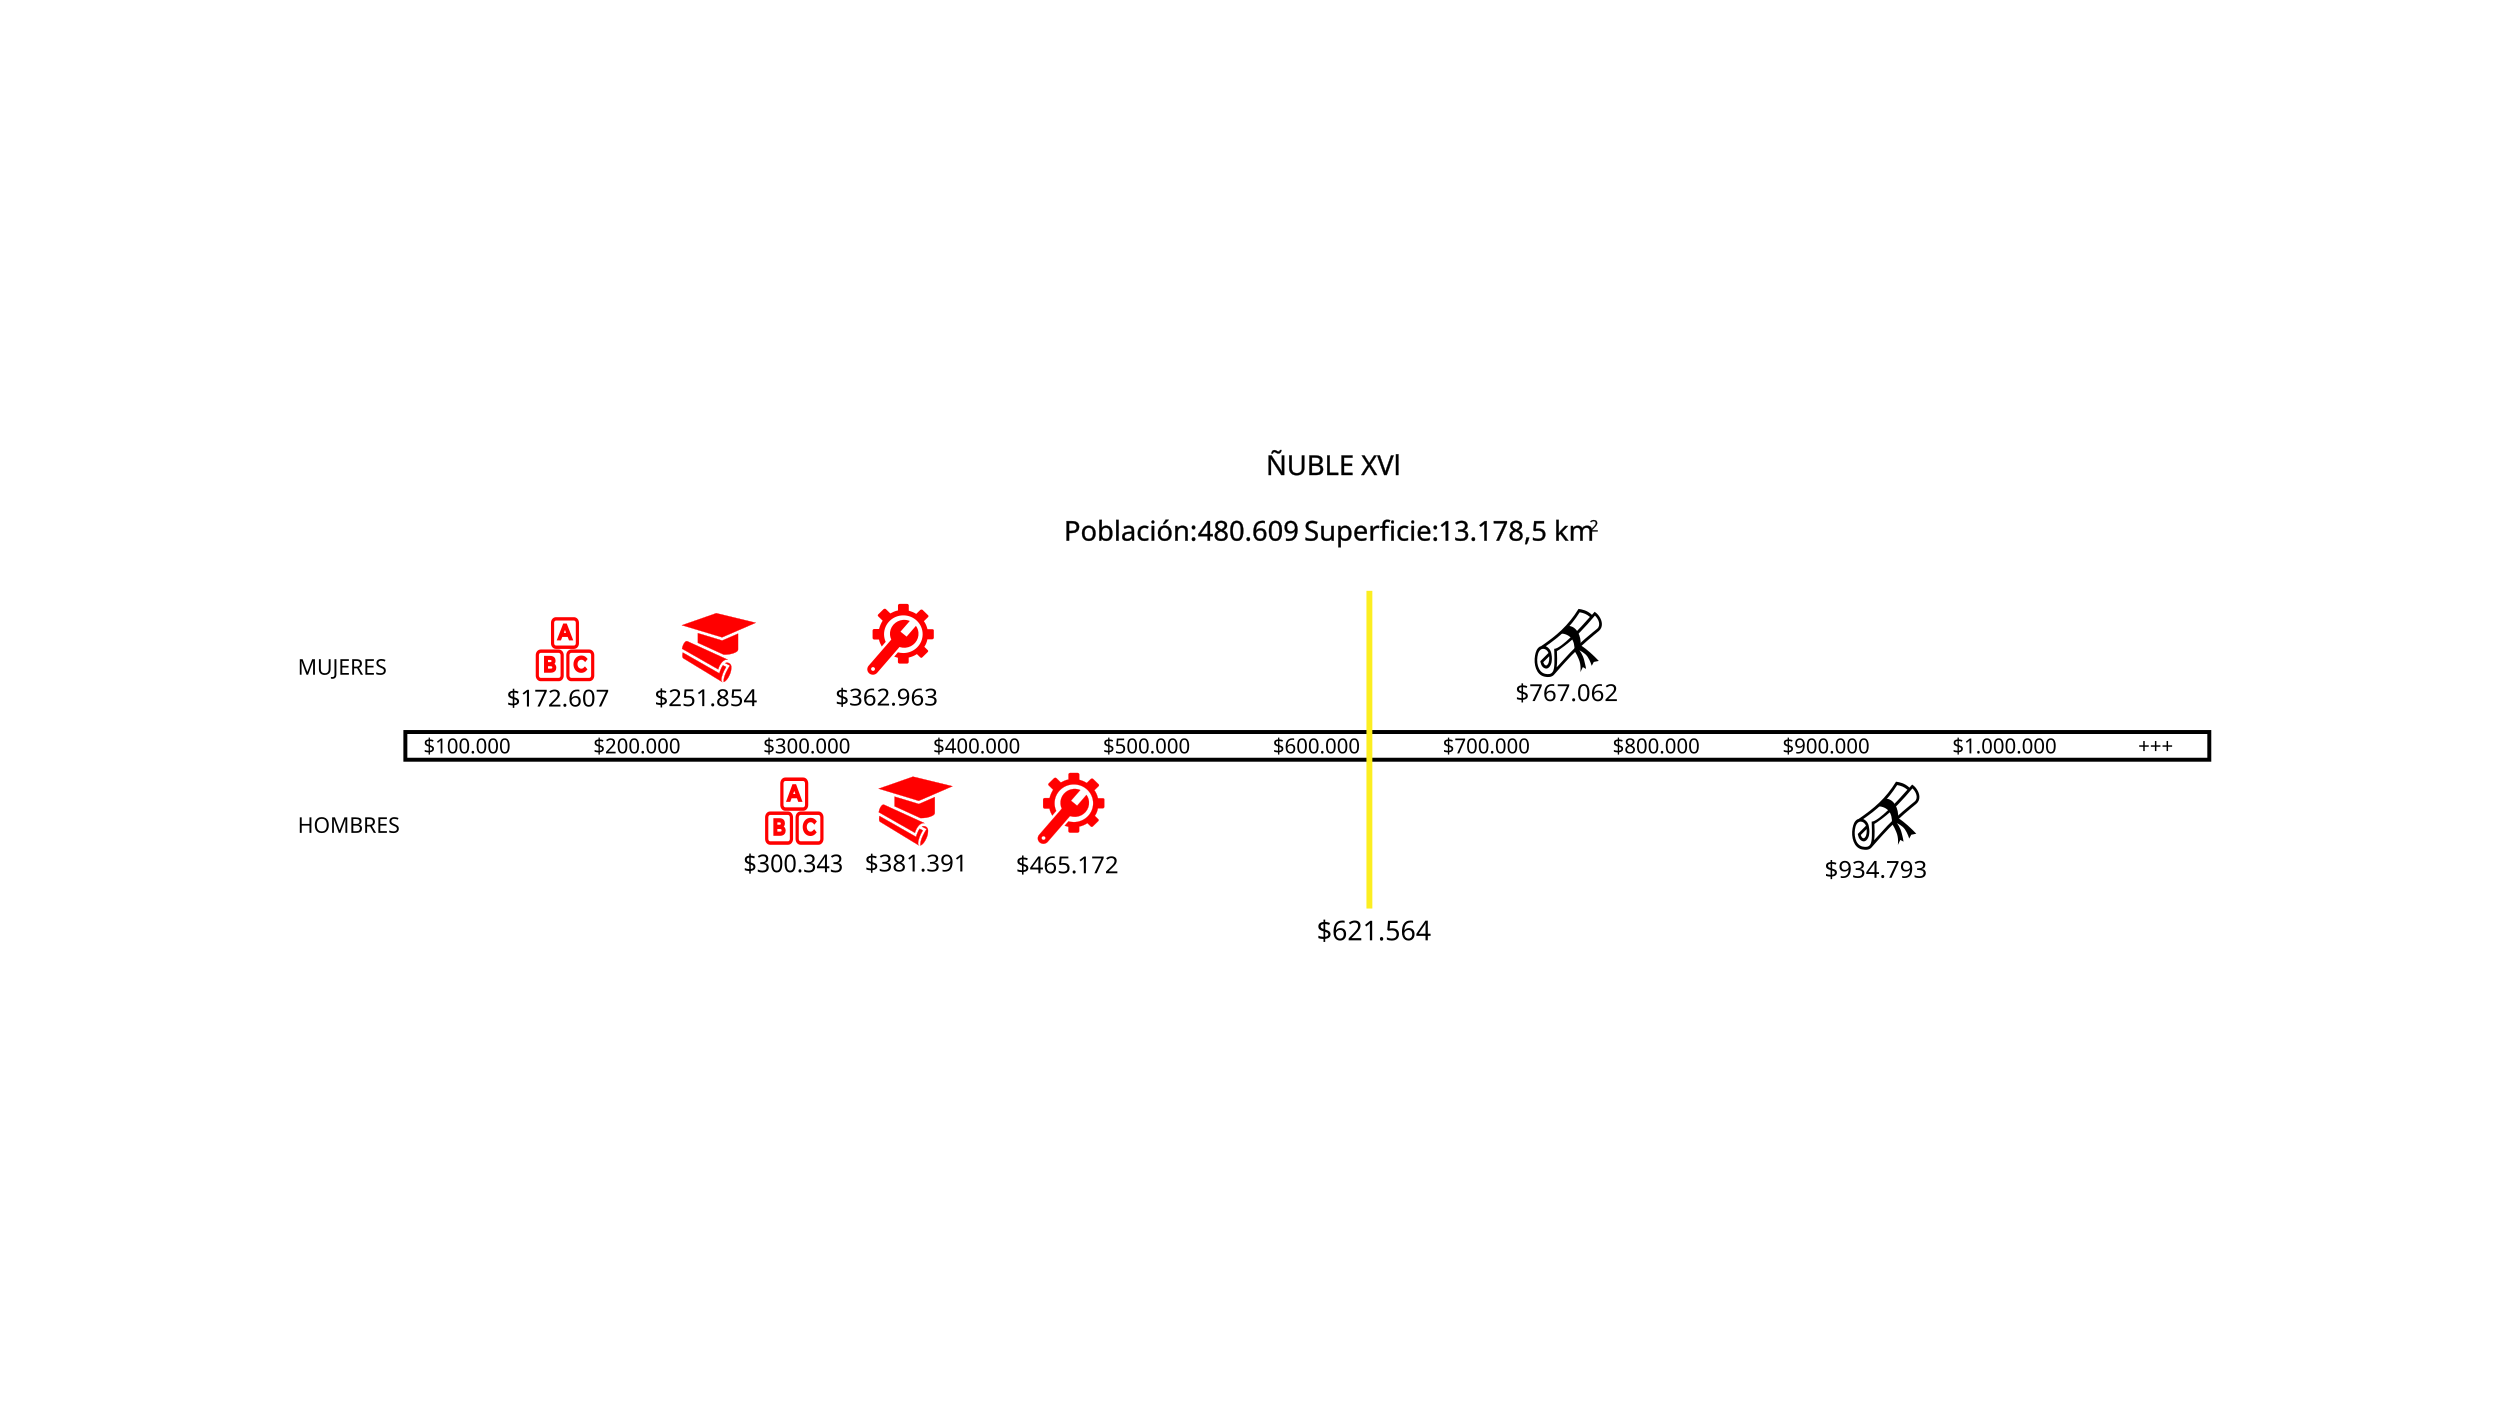
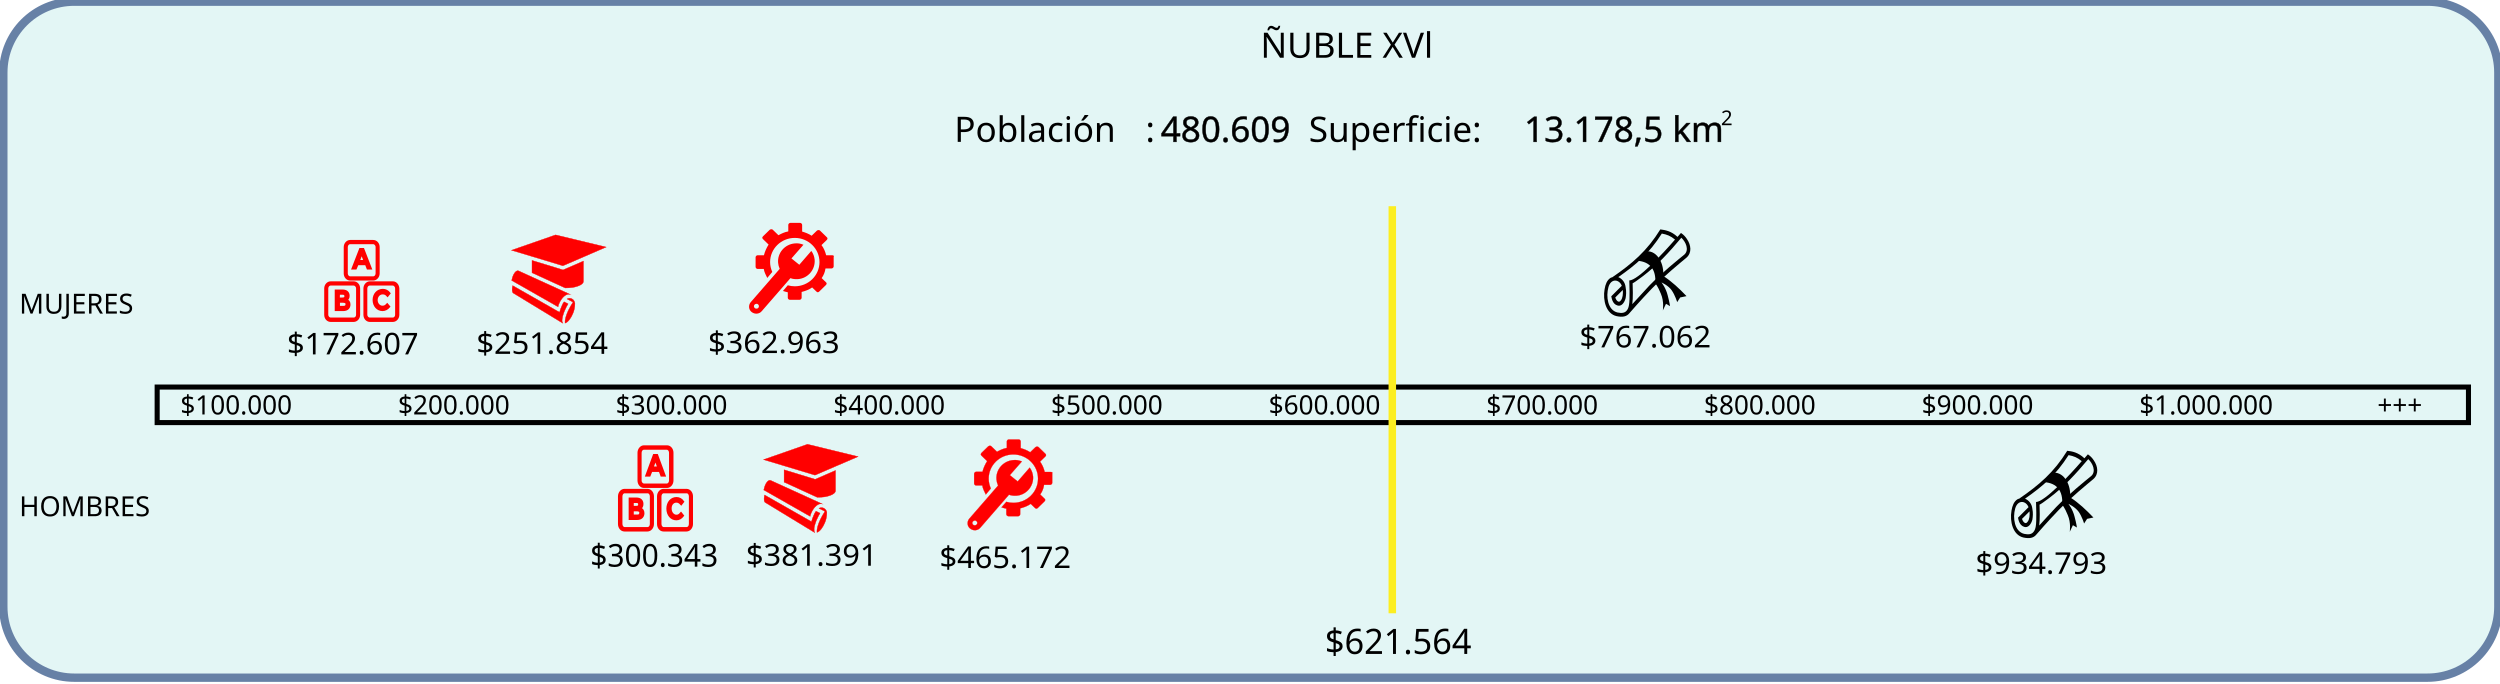
- <svg xmlns="http://www.w3.org/2000/svg" version="1.1" id="Capa_1" x="0px" y="0px" viewBox="0 0 1920 1080" style="enable-background:new 0 0 1920 1080;" xml:space="preserve">
+ <svg xmlns="http://www.w3.org/2000/svg" version="1.1" id="Capa_1" x="0px" y="0px" viewBox="0 0 1498.5 409.5" style="enable-background:new 0 0 1498.5 409.5;" xml:space="preserve">
  <style type="text/css">
- 	.st0{fill:none;stroke:#000000;stroke-width:3.04;stroke-miterlimit:10;}
- 	.st1{fill:none;}
- 	.st2{font-family:'Optima-Bold';}
- 	.st3{font-size:16px;}
- 	.st4{letter-spacing:28.59;}
- 	.st5{letter-spacing:10.21;}
- 	.st6{fill:#FF0000;}
- 	.st7{font-size:21px;}
- 	.st8{stroke:#000000;stroke-width:0.25;stroke-miterlimit:10;}
- 	.st9{font-family:'Optima-Regular';}
- 	.st10{fill:#FCEE21;}
- 	.st11{font-family:'Arial-Black';}
- 	.st12{font-size:16.651px;}
- 	.st13{fill:#FF0000;stroke:#FF0000;stroke-width:1.366;stroke-miterlimit:10;}
- 	.st14{font-size:18.927px;}
- 	.st15{fill:#FF0000;stroke:#FF0000;stroke-width:1.334;stroke-miterlimit:10;}
- 	.st16{font-size:18px;}
- 	.st17{fill:#FF0000;stroke:#FF0000;stroke-width:0.217;stroke-miterlimit:10;}
- 	.st18{fill:#FF0000;stroke:#FF0000;stroke-width:0.141;stroke-miterlimit:10;}
- 	.st19{fill-rule:evenodd;clip-rule:evenodd;}
+ 	.st0{opacity:0.8;fill:#DCF4F3;stroke:#416190;stroke-width:5;stroke-miterlimit:5.83;}
+ 	.st1{fill:none;stroke:#000000;stroke-width:3.04;stroke-miterlimit:10;}
+ 	.st2{fill:none;}
+ 	.st3{font-family:'ArialMT';}
+ 	.st4{font-size:16px;}
+ 	.st5{letter-spacing:27.6;}
+ 	.st6{letter-spacing:9.2;}
+ 	.st7{fill:#FF0000;}
+ 	.st8{font-size:21px;}
+ 	.st9{enable-background:new    ;}
+ 	.st10{font-family:'Verdana-Bold';}
+ 	.st11{font-family:'Arial-BoldMT';}
+ 	.st12{fill:none;stroke:#000000;stroke-width:0.25;stroke-miterlimit:10;}
+ 	.st13{font-size:12.243px;}
+ 	.st14{fill:#FCEE21;}
+ 	.st15{font-family:'Arial-Black';}
+ 	.st16{font-size:16.651px;}
+ 	.st17{fill:#FF0000;stroke:#FF0000;stroke-width:1.366;stroke-miterlimit:10;}
+ 	.st18{font-size:18.927px;}
+ 	.st19{fill:#FF0000;stroke:#FF0000;stroke-width:1.334;stroke-miterlimit:10;}
+ 	.st20{font-size:18px;}
+ 	.st21{fill:#FF0000;stroke:#FF0000;stroke-width:0.217;stroke-miterlimit:10;}
+ 	.st22{fill:#FF0000;stroke:#FF0000;stroke-width:0.141;stroke-miterlimit:10;}
</style>
-   <rect x="311.32" y="562.19" class="st0" width="1385.42" height="21.28" />
-   <rect x="325.22" y="566.57" class="st1" width="1371.8" height="36.79" />
-   <text transform="matrix(0.9794 0 0 1 325.2204 578.6015)">
-     <tspan x="0" y="0" class="st2 st3">$100.000</tspan>
-     <tspan x="66.72" y="0" class="st2 st3 st4">	</tspan>
-     <tspan x="99.91" y="0" class="st2 st3 st4">	</tspan>
-     <tspan x="133.21" y="0" class="st2 st3">$200.000</tspan>
-     <tspan x="199.93" y="0" class="st2 st3 st4">	</tspan>
-     <tspan x="233.12" y="0" class="st2 st3 st4">	</tspan>
-     <tspan x="266.42" y="0" class="st2 st3">$300.000</tspan>
-     <tspan x="333.14" y="0" class="st2 st3 st4">	</tspan>
-     <tspan x="366.33" y="0" class="st2 st3 st4">	</tspan>
-     <tspan x="399.63" y="0" class="st2 st3">$400.000</tspan>
-     <tspan x="466.35" y="0" class="st2 st3 st4">	</tspan>
-     <tspan x="499.54" y="0" class="st2 st3 st4">	</tspan>
-     <tspan x="532.85" y="0" class="st2 st3">$500.000</tspan>
-     <tspan x="599.57" y="0" class="st2 st3 st4">	</tspan>
-     <tspan x="632.75" y="0" class="st2 st3 st4">	</tspan>
-     <tspan x="666.06" y="0" class="st2 st3">$600.000</tspan>
-     <tspan x="732.78" y="0" class="st2 st3 st4">	</tspan>
-     <tspan x="765.97" y="0" class="st2 st3 st4">	</tspan>
-     <tspan x="799.27" y="0" class="st2 st3">$700.000</tspan>
-     <tspan x="865.99" y="0" class="st2 st3 st4">	</tspan>
-     <tspan x="899.18" y="0" class="st2 st3 st4">	</tspan>
-     <tspan x="932.48" y="0" class="st2 st3">$800.000</tspan>
-     <tspan x="999.2" y="0" class="st2 st3 st4">	</tspan>
-     <tspan x="1032.39" y="0" class="st2 st3 st4">	</tspan>
-     <tspan x="1065.69" y="0" class="st2 st3">$900.000</tspan>
-     <tspan x="1132.41" y="0" class="st2 st3 st4">	</tspan>
-     <tspan x="1165.6" y="0" class="st2 st3 st4">	</tspan>
-     <tspan x="1198.9" y="0" class="st2 st3">$1.000.000 </tspan>
-     <tspan x="1283.41" y="0" class="st2 st3 st5">	</tspan>
-     <tspan x="1298.81" y="0" class="st2 st3 st4">	</tspan>
-     <tspan x="1332.11" y="0" class="st2 st3">   +++</tspan>
+   <path class="st0" d="M44.5,1H1455c23.5,0,42.5,19,42.5,42.5v320.2c0,23.5-19,42.5-42.5,42.5H44.5C21,406.2,2,387.2,2,363.7V43.5  C2,20,21,1,44.5,1z" />
+   <rect x="94.2" y="232" class="st1" width="1385.4" height="21.3" />
+   <rect x="108.1" y="236.4" class="st2" width="1371.8" height="36.8" />
+   <text transform="matrix(0.9794 0 0 1 108.1166 248.4116)" class="st3 st4">$100.000</text>
+   <text transform="matrix(0.9794 0 0 1 173.4623 248.4116)" class="st3 st4 st5"> </text>
+   <text transform="matrix(0.9794 0 0 1 205.9682 248.4116)" class="st3 st4 st5"> </text>
+   <text transform="matrix(0.9794 0 0 1 238.5824 248.4116)" class="st3 st4">$200.000</text>
+   <text transform="matrix(0.9794 0 0 1 303.9281 248.4116)" class="st3 st4 st5"> </text>
+   <text transform="matrix(0.9794 0 0 1 336.434 248.4116)" class="st3 st4 st5"> </text>
+   <text transform="matrix(0.9794 0 0 1 369.0482 248.4116)" class="st3 st4">$300.000</text>
+   <text transform="matrix(0.9794 0 0 1 434.3939 248.4116)" class="st3 st4 st5"> </text>
+   <text transform="matrix(0.9794 0 0 1 466.8998 248.4116)" class="st3 st4 st5"> </text>
+   <text transform="matrix(0.9794 0 0 1 499.514 248.4116)" class="st3 st4">$400.000</text>
+   <text transform="matrix(0.9794 0 0 1 564.8597 248.4116)" class="st3 st4 st5"> </text>
+   <text transform="matrix(0.9794 0 0 1 597.3656 248.4116)" class="st3 st4 st5"> </text>
+   <text transform="matrix(0.9794 0 0 1 629.9896 248.4116)" class="st3 st4">$500.000</text>
+   <text transform="matrix(0.9794 0 0 1 695.3353 248.4116)" class="st3 st4 st5"> </text>
+   <text transform="matrix(0.9794 0 0 1 727.8314 248.4116)" class="st3 st4 st5"> </text>
+   <text transform="matrix(0.9794 0 0 1 760.4554 248.4116)" class="st3 st4">$600.000</text>
+   <text transform="matrix(0.9794 0 0 1 825.8011 248.4116)" class="st3 st4 st5"> </text>
+   <text transform="matrix(0.9794 0 0 1 858.308 248.4116)" class="st3 st4 st5"> </text>
+   <text transform="matrix(0.9794 0 0 1 890.9213 248.4116)" class="st3 st4">$700.000</text>
+   <text transform="matrix(0.9794 0 0 1 956.267 248.4116)" class="st3 st4 st5"> </text>
+   <text transform="matrix(0.9794 0 0 1 988.7728 248.4116)" class="st3 st4 st5"> </text>
+   <text transform="matrix(0.9794 0 0 1 1021.387 248.4116)" class="st3 st4">$800.000</text>
+   <text transform="matrix(0.9794 0 0 1 1086.733 248.4116)" class="st3 st4 st5"> </text>
+   <text transform="matrix(0.9794 0 0 1 1119.24 248.4116)" class="st3 st4 st5"> </text>
+   <text transform="matrix(0.9794 0 0 1 1151.853 248.4116)" class="st3 st4">$900.000</text>
+   <text transform="matrix(0.9794 0 0 1 1217.199 248.4116)" class="st3 st4 st5"> </text>
+   <text transform="matrix(0.9794 0 0 1 1249.705 248.4116)" class="st3 st4 st5"> </text>
+   <text transform="matrix(0.9794 0 0 1 1282.319 248.4116)" class="st3 st4">$1.000.000 </text>
+   <text transform="matrix(0.9794 0 0 1 1365.088 248.4116)" class="st3 st4 st6"> </text>
+   <text transform="matrix(0.9794 0 0 1 1380.171 248.4116)" class="st3 st4 st5"> </text>
+   <text transform="matrix(0.9794 0 0 1 1412.784 248.4116)" class="st3 st4">   +++</text>
+   <path class="st7" d="M498.9,153h-3.7c-0.6-2.3-1.4-4.3-2.8-6.1l3.2-3.1c0.2-0.2,0.4-0.6,0.4-0.8c0-0.4-0.2-0.6-0.4-0.8l-4.1-4  c-0.4-0.4-1.2-0.4-1.8,0l-3.2,3.1c-1.8-1.2-3.7-1.9-5.7-2.5v-4c0-0.6-0.6-1.2-1.2-1.2h-5.9c-0.6,0-1.2,0.6-1.2,1.2v3.9  c-2.2,0.4-4.1,1.3-5.9,2.3l-3.4-3.3c-0.4-0.4-1.2-0.4-1.8,0l-4.1,4c-0.2,0.2-0.4,0.6-0.4,0.8c0,0.2,0.2,0.6,0.4,0.8l3.4,3.3  c-1.2,1.9-2.2,4-2.8,6.4h-3.8c-0.6,0-1.2,0.6-1.2,1.2v5.8c0,0.6,0.6,1.2,1.2,1.2h3.7c0.3,2,1.3,3.7,2.1,5.4l3-3.6  c-0.8-1.8-1.3-3.8-1.3-5.9c0-8,6.6-14.5,14.8-14.5s14.8,6.5,14.8,14.5s-6.6,14.5-14.8,14.5c-1.4,0-2.9-0.2-4.2-0.6l-2.9,3.4  c0.9,0.3,1.9,0.6,2.9,0.8v3.3c0,0.6,0.6,1.2,1.2,1.2h5.9c0.6,0,1.2-0.6,1.2-1.2v-3.5c2.3-0.6,4.3-1.3,6.3-2.7l2.6,2.5  c0.2,0.2,0.6,0.4,0.8,0.4s0.6-0.2,0.8-0.4l4.1-4c0.2-0.2,0.4-0.6,0.4-0.8c0-0.4-0.2-0.6-0.4-0.8l-2.6-2.5c1.2-1.7,2-3.6,2.3-5.8h3.7  c0.6,0,1.2-0.6,1.2-1.2v-5.8C500.1,153.6,499.7,153,498.9,153z" />
+   <path class="st7" d="M488.3,155.6c-0.2-1.8-0.8-3.6-2-5.2l-7.2,8.3l-4.7-3.8l7.2-8.2c-1.7-0.7-3.4-1-5.2-0.8  c-6,0.5-10.5,5.7-10,11.6c0.1,1.2,0.4,2.4,0.9,3.5l0.1,0.1L450,181.1c-0.7,0.8-1.1,2-1,3.1c0.1,1.1,0.6,2.1,1.5,2.8s2,1.1,3.2,1  c1.1-0.1,2.2-0.6,2.9-1.5l17.2-19.8l0.2,0.1c1.4,0.5,2.9,0.6,4.4,0.5C484.3,166.8,488.8,161.6,488.3,155.6z M453.5,185  c-0.9,0.1-1.5-0.6-1.6-1.3c-0.1-0.8,0.6-1.5,1.4-1.6c0.9-0.1,1.5,0.6,1.6,1.3C454.9,184.3,454.4,185,453.5,185z" />
+   <rect x="794.1" y="376.2" class="st2" width="92" height="32.3" />
+   <text transform="matrix(0.9794 0 0 1 794.1351 391.978)" class="st3 st8">$621.564</text>
+   <rect x="585.2" y="18.8" class="st2" width="439.9" height="108.7" />
+   <text transform="matrix(1 0 0 1 749.75 34.6215)" class="st9">
+     <tspan x="0" y="0" class="st3 st8"> </tspan>
+     <tspan x="5.8" y="0" class="st10 st8">ÑUBLE XVl</tspan>
  </text>
-   <path class="st6" d="M716.02,483.22h-3.72c-0.57-2.29-1.37-4.25-2.75-6.15l3.15-3.07c0.17-0.17,0.4-0.56,0.4-0.78  c0-0.39-0.17-0.56-0.4-0.78l-4.12-4.02c-0.4-0.39-1.2-0.39-1.77,0l-3.15,3.07c-1.77-1.17-3.72-1.9-5.72-2.51v-4.02  c0-0.56-0.57-1.17-1.2-1.17h-5.89c-0.57,0-1.2,0.56-1.2,1.17v3.86c-2.17,0.39-4.12,1.34-5.89,2.29l-3.38-3.3  c-0.4-0.39-1.2-0.39-1.77,0l-4.12,4.02c-0.17,0.17-0.4,0.56-0.4,0.78c0,0.17,0.17,0.56,0.4,0.78l3.38,3.3  c-1.2,1.9-2.17,4.02-2.75,6.37h-3.78c-0.57,0-1.2,0.56-1.2,1.17v5.76c0,0.56,0.57,1.17,1.2,1.17h3.72c0.34,1.96,1.26,3.74,2.12,5.36  l3.03-3.58c-0.8-1.79-1.26-3.8-1.26-5.87c0-7.99,6.64-14.47,14.82-14.47c8.18,0,14.82,6.48,14.82,14.47s-6.64,14.47-14.82,14.47  c-1.43,0-2.86-0.22-4.18-0.56l-2.86,3.35c0.92,0.34,1.89,0.61,2.86,0.84v3.3c0,0.56,0.57,1.17,1.2,1.17h5.89  c0.57,0,1.2-0.56,1.2-1.17v-3.46c2.35-0.56,4.35-1.34,6.29-2.68l2.57,2.51c0.17,0.17,0.57,0.39,0.8,0.39s0.57-0.17,0.8-0.39  l4.12-4.02c0.17-0.17,0.4-0.56,0.4-0.78c0-0.39-0.17-0.56-0.4-0.78l-2.57-2.51c1.2-1.73,1.95-3.63,2.35-5.76h3.72  c0.57,0,1.2-0.56,1.2-1.17V484C717.22,483.83,716.82,483.22,716.02,483.22z" />
-   <path class="st6" d="M705.38,485.84c-0.17-1.84-0.8-3.63-1.95-5.2l-7.15,8.27l-4.69-3.8l7.15-8.21c-1.66-0.67-3.43-0.95-5.21-0.84  c-6.01,0.5-10.53,5.7-10.01,11.57c0.11,1.17,0.4,2.35,0.92,3.46l0.06,0.11l-17.39,20.06c-0.74,0.84-1.09,1.96-1.03,3.07  c0.11,1.12,0.63,2.12,1.49,2.85c0.86,0.73,2,1.06,3.15,1.01c1.14-0.11,2.17-0.61,2.92-1.45l17.16-19.84l0.17,0.06  c1.43,0.45,2.92,0.61,4.4,0.5C701.38,496.96,705.9,491.77,705.38,485.84z M670.6,515.24c-0.86,0.06-1.54-0.56-1.6-1.34  c-0.06-0.84,0.57-1.51,1.37-1.56c0.86-0.06,1.54,0.56,1.6,1.34C672.03,514.46,671.46,515.18,670.6,515.24z" />
-   <rect x="1011.24" y="706.38" class="st1" width="91.99" height="32.32" />
-   <text transform="matrix(0.9794 0 0 1 1011.239 722.1684)" class="st2 st7">$621.564</text>
-   <rect x="802.33" y="349.02" class="st1" width="439.9" height="108.68" />
-   <text transform="matrix(1 0 0 1 966.8541 364.8115)" class="st8 st2 st7"> ÑUBLE XVl</text>
-   <text transform="matrix(1 0 0 1 817.1227 415.2114)" class="st8 st2 st7">Población: </text>
-   <text transform="matrix(1 0 0 1 919.8531 415.2114)" class="st8 st9 st7">480.609 </text>
-   <text transform="matrix(1 0 0 1 1001.584 415.2114)" class="st8 st2 st7">Superficie:</text>
-   <text transform="matrix(1 0 0 1 1099.233 415.2114)" class="st8 st9 st7"> 13.178,5 km</text>
-   <text transform="matrix(0.583 0 0 0.583 1220.631 408.2187)" class="st8 st9 st7">2</text>
-   <rect x="1049.43" y="453.75" class="st10" width="4.53" height="244" />
-   <rect x="228.67" y="506.25" class="st1" width="105.45" height="23.66" />
-   <text transform="matrix(0.9794 0 0 1 228.671 518.1733)" class="st11 st12">MUJERES</text>
-   <rect x="228.67" y="627.69" class="st1" width="96.18" height="26.03" />
-   <text transform="matrix(0.9794 0 0 1 228.671 639.6171)" class="st11 st12">HOMBRES</text>
-   <rect x="427.74" y="390.49" class="st1" width="80.55" height="23.32" />
+   <text transform="matrix(1 0 0 1 572.0186 85.0214)" class="st9">
+     <tspan x="0" y="0" class="st10 st8">Población</tspan>
+     <tspan x="114.6" y="0" class="st11 st8">:</tspan>
+     <tspan x="121.6" y="0" class="st3 st8"> </tspan>
+   </text>
+   <text transform="matrix(1 0 0 1 695.749 85.0214)" class="st3 st8">480.609 </text>
+   <text transform="matrix(1 0 0 1 695.749 85.0214)" class="st12 st3 st8">480.609 </text>
+   <text transform="matrix(1 0 0 1 784.4795 85.0214)" class="st10 st8">Superficie:</text>
+   <text transform="matrix(1 0 0 1 908.1284 85.0214)" class="st3 st8"> 13.178,5 km</text>
+   <text transform="matrix(1 0 0 1 908.1284 85.0214)" class="st12 st3 st8"> 13.178,5 km</text>
+   <text transform="matrix(1 0 0 1 1031.527 75.0287)" class="st3 st13">2</text>
+   <rect x="832.3" y="123.6" class="st14" width="4.5" height="244" />
+   <rect x="11.6" y="176.1" class="st2" width="105.4" height="23.7" />
+   <text transform="matrix(0.9794 0 0 1 11.5673 187.9828)" class="st15 st16">MUJERES</text>
+   <rect x="11.6" y="297.5" class="st2" width="96.2" height="26" />
+   <text transform="matrix(0.9794 0 0 1 11.5673 309.4272)" class="st15 st16">HOMBRES</text>
+   <rect x="210.6" y="60.3" class="st2" width="80.5" height="23.3" />
  <g>
    <g>
-       <path class="st13" d="M605.23,623.89h-13.8c-1.74,0-3.15,1.7-3.15,3.79v16.64c0,2.09,1.41,3.79,3.15,3.79h13.8    c1.74,0,3.15-1.7,3.15-3.79v-16.64C608.37,625.59,606.96,623.89,605.23,623.89z M607.28,644.32c0,1.36-0.92,2.47-2.05,2.47h-13.8    c-1.13,0-2.05-1.11-2.05-2.47v-16.64c0-1.36,0.92-2.47,2.05-2.47h13.8c1.13,0,2.05,1.11,2.05,2.47L607.28,644.32L607.28,644.32z" />
-       <path class="st13" d="M600.64,634.9c0.96-0.52,1.49-1.16,1.49-2.63c0-1.81-1.01-3.23-3.57-3.23h-3.93v12.19h4.43    c2.63,0,3.65-1.56,3.65-3.38C602.69,636.28,601.87,635.22,600.64,634.9z M596.33,630.94h2.18c1.09,0,1.84,0.34,1.84,1.64    c0,1.01-0.62,1.52-1.85,1.52h-2.17L596.33,630.94L596.33,630.94z M599.01,639.33h-2.68V636h2.46c1.44,0,2.16,0.54,2.16,1.62    C600.94,639.01,600.17,639.33,599.01,639.33z" />
-       <path class="st13" d="M616.89,622.02c1.74,0,3.15-1.7,3.15-3.79v-16.64c0-2.09-1.41-3.79-3.15-3.79h-13.8    c-1.74,0-3.15,1.7-3.15,3.79v16.64c0,2.09,1.41,3.79,3.15,3.79L616.89,622.02L616.89,622.02z M601.04,618.23v-16.64    c0-1.36,0.92-2.47,2.05-2.47h13.8c1.13,0,2.05,1.11,2.05,2.47v16.64c0,1.36-0.92,2.47-2.05,2.47h-13.8    C601.96,620.7,601.04,619.59,601.04,618.23z" />
-       <path class="st13" d="M607.46,612.36h5.06l1.01,2.77h1.82l-4.45-12.19h-1.82l-4.45,12.19h1.82L607.46,612.36z M609.99,605.44    l1.84,5.02h-3.67L609.99,605.44z" />
-       <path class="st13" d="M628.62,623.89h-13.8c-1.74,0-3.15,1.7-3.15,3.79v16.64c0,2.09,1.41,3.79,3.15,3.79h13.8    c1.74,0,3.15-1.7,3.15-3.79v-16.64C631.77,625.59,630.36,623.89,628.62,623.89z M630.68,644.32c0,1.36-0.92,2.47-2.05,2.47h-13.8    c-1.13,0-2.05-1.11-2.05-2.47v-16.64c0-1.36,0.92-2.47,2.05-2.47h13.8c1.13,0,2.05,1.11,2.05,2.47L630.68,644.32L630.68,644.32z" />
-       <path class="st13" d="M622.55,630.77c1.22,0,1.98,0.46,2.88,1.5l1.08-1.43c-1.05-1.39-2.36-2.09-3.93-2.09    c-3.18,0-5.43,2.74-5.43,6.35c0,3.71,2.3,6.28,5.32,6.28c1.53,0,2.83-0.71,3.9-2.14l-1.1-1.36c-1.04,1.18-1.82,1.5-2.85,1.5    c-1.82,0-3.49-1.77-3.49-4.35C618.93,632.47,620.55,630.77,622.55,630.77z" />
+       <path class="st17" d="M388.1,293.7h-13.8c-1.7,0-3.2,1.7-3.2,3.8v16.6c0,2.1,1.4,3.8,3.2,3.8h13.8c1.7,0,3.2-1.7,3.2-3.8v-16.6    C391.3,295.4,389.9,293.7,388.1,293.7z M390.2,314.1c0,1.4-0.9,2.5-2,2.5h-13.8c-1.1,0-2-1.1-2-2.5v-16.6c0-1.4,0.9-2.5,2-2.5    h13.8c1.1,0,2,1.1,2,2.5V314.1L390.2,314.1z" />
+       <path class="st17" d="M383.5,304.7c1-0.5,1.5-1.2,1.5-2.6c0-1.8-1-3.2-3.6-3.2h-3.9V311h4.4c2.6,0,3.7-1.6,3.7-3.4    C385.6,306.1,384.8,305,383.5,304.7z M379.2,300.8h2.2c1.1,0,1.8,0.3,1.8,1.6c0,1-0.6,1.5-1.8,1.5h-2.2L379.2,300.8L379.2,300.8z     M381.9,309.1h-2.7v-3.3h2.5c1.4,0,2.2,0.5,2.2,1.6C383.8,308.8,383.1,309.1,381.9,309.1z" />
+       <path class="st17" d="M399.8,291.8c1.7,0,3.2-1.7,3.2-3.8v-16.6c0-2.1-1.4-3.8-3.2-3.8H386c-1.7,0-3.2,1.7-3.2,3.8V288    c0,2.1,1.4,3.8,3.2,3.8H399.8L399.8,291.8z M383.9,288v-16.6c0-1.4,0.9-2.5,2-2.5h13.8c1.1,0,2,1.1,2,2.5V288c0,1.4-0.9,2.5-2,2.5    H386C384.9,290.5,383.9,289.4,383.9,288z" />
+       <path class="st17" d="M390.4,282.2h5.1l1,2.8h1.8l-4.5-12.2H392l-4.5,12.2h1.8L390.4,282.2z M392.9,275.3l1.8,5h-3.7L392.9,275.3z    " />
+       <path class="st17" d="M411.5,293.7h-13.8c-1.7,0-3.2,1.7-3.2,3.8v16.6c0,2.1,1.4,3.8,3.2,3.8h13.8c1.7,0,3.2-1.7,3.2-3.8v-16.6    C414.7,295.4,413.3,293.7,411.5,293.7z M413.6,314.1c0,1.4-0.9,2.5-2,2.5h-13.8c-1.1,0-2-1.1-2-2.5v-16.6c0-1.4,0.9-2.5,2-2.5    h13.8c1.1,0,2,1.1,2,2.5V314.1L413.6,314.1z" />
+       <path class="st17" d="M405.4,300.6c1.2,0,2,0.5,2.9,1.5l1.1-1.4c-1-1.4-2.4-2.1-3.9-2.1c-3.2,0-5.4,2.7-5.4,6.3    c0,3.7,2.3,6.3,5.3,6.3c1.5,0,2.8-0.7,3.9-2.1l-1.1-1.4c-1,1.2-1.8,1.5-2.8,1.5c-1.8,0-3.5-1.8-3.5-4.3    C401.8,302.3,403.4,300.6,405.4,300.6z" />
    </g>
-     <rect x="570.89" y="655.63" class="st1" width="84.11" height="25.37" />
-     <text transform="matrix(0.9484 0 0 1 570.8936 669.8662)" class="st2 st14">$300.343</text>
+     <rect x="353.8" y="325.4" class="st2" width="84.1" height="25.4" />
+     <text transform="matrix(0.9484 0 0 1 353.7894 339.6762)" class="st3 st18">$300.343</text>
  </g>
  <g>
    <g>
-       <path class="st15" d="M429.12,499.48h-13.84c-1.74,0-3.16,1.62-3.16,3.61v15.82c0,1.99,1.42,3.61,3.16,3.61h13.84    c1.74,0,3.16-1.62,3.16-3.61v-15.82C432.28,501.1,430.86,499.48,429.12,499.48z M431.18,518.91c0,1.3-0.92,2.35-2.06,2.35h-13.84    c-1.13,0-2.06-1.06-2.06-2.35v-15.82c0-1.3,0.92-2.35,2.06-2.35h13.84c1.13,0,2.06,1.06,2.06,2.35L431.18,518.91L431.18,518.91z" />
-       <path class="st15" d="M424.52,509.95c0.96-0.49,1.49-1.1,1.49-2.5c0-1.72-1.01-3.07-3.58-3.07h-3.95v11.59h4.44    c2.64,0,3.66-1.48,3.66-3.22C426.58,511.26,425.76,510.25,424.52,509.95z M420.2,506.18h2.19c1.09,0,1.84,0.32,1.84,1.56    c0,0.96-0.62,1.44-1.86,1.44h-2.18L420.2,506.18L420.2,506.18z M422.88,514.16h-2.68v-3.17h2.47c1.44,0,2.16,0.51,2.16,1.54    C424.82,513.86,424.05,514.16,422.88,514.16z" />
-       <path class="st15" d="M440.82,497.7c1.74,0,3.16-1.62,3.16-3.61v-15.82c0-1.99-1.42-3.61-3.16-3.61h-13.84    c-1.74,0-3.16,1.62-3.16,3.61v15.82c0,1.99,1.42,3.61,3.16,3.61L440.82,497.7L440.82,497.7z M424.92,494.09v-15.82    c0-1.3,0.92-2.35,2.06-2.35h13.84c1.13,0,2.06,1.06,2.06,2.35v15.82c0,1.3-0.92,2.35-2.06,2.35h-13.84    C425.84,496.44,424.92,495.39,424.92,494.09z" />
-       <path class="st15" d="M431.36,488.51h5.08l1.02,2.64h1.83l-4.47-11.59h-1.83l-4.47,11.59h1.83L431.36,488.51z M433.9,481.93    l1.84,4.78h-3.68L433.9,481.93z" />
-       <path class="st15" d="M452.58,499.48h-13.84c-1.74,0-3.16,1.62-3.16,3.61v15.82c0,1.99,1.42,3.61,3.16,3.61h13.84    c1.74,0,3.16-1.62,3.16-3.61v-15.82C455.74,501.1,454.32,499.48,452.58,499.48z M454.64,518.91c0,1.3-0.92,2.35-2.06,2.35h-13.84    c-1.13,0-2.06-1.06-2.06-2.35v-15.82c0-1.3,0.92-2.35,2.06-2.35h13.84c1.13,0,2.06,1.06,2.06,2.35L454.64,518.91L454.64,518.91z" />
-       <path class="st15" d="M446.49,506.02c1.23,0,1.98,0.43,2.89,1.43l1.09-1.36c-1.05-1.33-2.37-1.99-3.94-1.99    c-3.19,0-5.45,2.61-5.45,6.04c0,3.53,2.31,5.97,5.33,5.97c1.53,0,2.84-0.68,3.91-2.04l-1.1-1.29c-1.05,1.12-1.82,1.43-2.86,1.43    c-1.83,0-3.5-1.68-3.5-4.14C442.86,507.63,444.48,506.02,446.49,506.02z" />
+       <path class="st19" d="M212,169.3h-13.8c-1.7,0-3.2,1.6-3.2,3.6v15.8c0,2,1.4,3.6,3.2,3.6H212c1.7,0,3.2-1.6,3.2-3.6v-15.8    C215.2,170.9,213.8,169.3,212,169.3z M214.1,188.7c0,1.3-0.9,2.3-2.1,2.3h-13.8c-1.1,0-2.1-1.1-2.1-2.3v-15.8    c0-1.3,0.9-2.4,2.1-2.4H212c1.1,0,2.1,1.1,2.1,2.4V188.7L214.1,188.7z" />
+       <path class="st19" d="M207.4,179.8c1-0.5,1.5-1.1,1.5-2.5c0-1.7-1-3.1-3.6-3.1h-4v11.6h4.4c2.6,0,3.7-1.5,3.7-3.2    C209.5,181.1,208.7,180.1,207.4,179.8z M203.1,176h2.2c1.1,0,1.8,0.3,1.8,1.6c0,1-0.6,1.4-1.9,1.4h-2.2L203.1,176L203.1,176z     M205.8,184h-2.7v-3.2h2.5c1.4,0,2.2,0.5,2.2,1.5C207.7,183.7,206.9,184,205.8,184z" />
+       <path class="st19" d="M223.7,167.5c1.7,0,3.2-1.6,3.2-3.6v-15.8c0-2-1.4-3.6-3.2-3.6h-13.8c-1.7,0-3.2,1.6-3.2,3.6v15.8    c0,2,1.4,3.6,3.2,3.6H223.7L223.7,167.5z M207.8,163.9v-15.8c0-1.3,0.9-2.4,2.1-2.4h13.8c1.1,0,2.1,1.1,2.1,2.4v15.8    c0,1.3-0.9,2.4-2.1,2.4h-13.8C208.7,166.3,207.8,165.2,207.8,163.9z" />
+       <path class="st19" d="M214.3,158.3h5.1l1,2.6h1.8l-4.5-11.6h-1.8l-4.5,11.6h1.8L214.3,158.3z M216.8,151.7l1.8,4.8H215    L216.8,151.7z" />
+       <path class="st19" d="M235.5,169.3h-13.8c-1.7,0-3.2,1.6-3.2,3.6v15.8c0,2,1.4,3.6,3.2,3.6h13.8c1.7,0,3.2-1.6,3.2-3.6v-15.8    C238.6,170.9,237.2,169.3,235.5,169.3z M237.5,188.7c0,1.3-0.9,2.3-2.1,2.3h-13.8c-1.1,0-2.1-1.1-2.1-2.3v-15.8    c0-1.3,0.9-2.4,2.1-2.4h13.8c1.1,0,2.1,1.1,2.1,2.4V188.7L237.5,188.7z" />
+       <path class="st19" d="M229.4,175.8c1.2,0,2,0.4,2.9,1.4l1.1-1.4c-1-1.3-2.4-2-3.9-2c-3.2,0-5.5,2.6-5.5,6c0,3.5,2.3,6,5.3,6    c1.5,0,2.8-0.7,3.9-2l-1.1-1.3c-1,1.1-1.8,1.4-2.9,1.4c-1.8,0-3.5-1.7-3.5-4.1C225.8,177.4,227.4,175.8,229.4,175.8z" />
    </g>
-     <rect x="389.14" y="529.08" class="st1" width="93.09" height="18.81" />
-     <text transform="matrix(1.0255 0 0 1 389.1418 542.6127)" class="st2 st16">$172.607</text>
+     <rect x="172" y="198.9" class="st2" width="93.1" height="18.8" />
+     <text transform="matrix(1.0255 0 0 1 172.038 212.4223)" class="st3 st20">$172.607</text>
  </g>
  <g>
-     <path class="st17" d="M711.24,635.01c-0.64-0.41-1.35-0.59-2.06-0.54c-0.39,0.05-0.77,0.18-1.12,0.38l3.58,1.85   c-1.06,1.61-2.03,3.32-2.89,5.11c-0.62,1.25-1.12,2.59-1.5,3.99c-0.33,1.12-0.46,2.31-0.38,3.5c1.71-0.49,3.52-2.9,4.69-5.78   c0.83-1.84,1.23-3.94,1.15-6.06C712.57,636.38,712.02,635.47,711.24,635.01z" />
-     <path class="st17" d="M687.06,611.83v7.41l19.89,9.06h0.01c1.52,0,3.04-0.11,4.55-0.33c3.88-0.72,6.39-2.11,6.39-3.57v-12.21   l-12.21,5.29L687.06,611.83z" />
-     <polygon class="st17" points="701.15,596.49 674.82,605.71 687.06,609.41 705.6,615.02 717.9,609.71 731.44,603.84  " />
-     <path class="st17" d="M705.13,646.71c0.02-0.15,0.05-0.33,0.07-0.52c0.02-0.19,0.07-0.41,0.14-0.63l0.04-0.14   c0.45-1.7,1.05-3.32,1.8-4.84c0.44-0.96,0.94-1.88,1.48-2.75c0.02-0.03,0.04-0.06,0.05-0.09l-2.43-1.24   c-0.57,0.77-1.05,1.63-1.44,2.56c-0.53,1.16-0.97,2.38-1.31,3.65l-28.08-16l-0.17,0.96c-0.24,1.48-0.17,3.05,0.58,3.45l29.61,18.02   C705.06,648.74,704.96,647.88,705.13,646.71z" />
-     <path class="st17" d="M703.2,637.97c1.67-4.12,4.61-6.48,6.87-5.72l-0.09-0.04l-30.93-14.12c-1.15-0.63-2.8,1.04-3.7,3.77   c-0.21,0.62-0.36,1.27-0.46,1.93l27.76,15.81C702.79,639.04,702.98,638.5,703.2,637.97z" />
-     <rect x="664.23" y="655.74" class="st1" width="100" height="20.96" />
-     <text transform="matrix(1.0255 0 0 1 664.2321 669.2763)" class="st2 st16">$381.391</text>
+     <path class="st21" d="M494.1,304.8c-0.6-0.4-1.3-0.6-2.1-0.5c-0.4,0-0.8,0.2-1.1,0.4l3.6,1.8c-1.1,1.6-2,3.3-2.9,5.1   c-0.6,1.3-1.1,2.6-1.5,4c-0.3,1.1-0.5,2.3-0.4,3.5c1.7-0.5,3.5-2.9,4.7-5.8c0.8-1.8,1.2-3.9,1.2-6.1   C495.5,306.2,494.9,305.3,494.1,304.8z" />
+     <path class="st21" d="M470,281.6v7.4l19.9,9.1h0c1.5,0,3-0.1,4.5-0.3c3.9-0.7,6.4-2.1,6.4-3.6V282l-12.2,5.3L470,281.6z" />
+     <polygon class="st21" points="484,266.3 457.7,275.5 470,279.2 488.5,284.8 500.8,279.5 514.3,273.7  " />
+     <path class="st21" d="M488,316.5c0-0.2,0-0.3,0.1-0.5s0.1-0.4,0.1-0.6l0-0.1c0.5-1.7,1-3.3,1.8-4.8c0.4-1,0.9-1.9,1.5-2.8   c0,0,0-0.1,0-0.1l-2.4-1.2c-0.6,0.8-1,1.6-1.4,2.6c-0.5,1.2-1,2.4-1.3,3.7l-28.1-16l-0.2,1c-0.2,1.5-0.2,3,0.6,3.5l29.6,18   C488,318.5,487.9,317.7,488,316.5z" />
+     <path class="st21" d="M486.1,307.8c1.7-4.1,4.6-6.5,6.9-5.7l-0.1,0l-30.9-14.1c-1.2-0.6-2.8,1-3.7,3.8c-0.2,0.6-0.4,1.3-0.5,1.9   l27.8,15.8C485.7,308.8,485.9,308.3,486.1,307.8z" />
+     <rect x="447.1" y="325.5" class="st2" width="100" height="21" />
+     <text transform="matrix(1.0255 0 0 1 447.1283 339.0864)" class="st3 st20">$381.391</text>
  </g>
-   <rect x="641.52" y="528.29" class="st1" width="103.71" height="22.29" />
-   <text transform="matrix(1.0255 0 0 1 641.5201 541.83)" class="st2 st16">$362.963</text>
+   <rect x="424.4" y="198.1" class="st2" width="103.7" height="22.3" />
+   <text transform="matrix(1.0255 0 0 1 424.4164 211.6401)" class="st3 st20">$362.963</text>
  <g>
-     <path class="st18" d="M846.97,613.05h-3.72c-0.57-2.29-1.37-4.25-2.75-6.15l3.15-3.07c0.17-0.17,0.4-0.56,0.4-0.78   c0-0.39-0.17-0.56-0.4-0.78l-4.12-4.02c-0.4-0.39-1.2-0.39-1.77,0l-3.15,3.07c-1.77-1.17-3.72-1.9-5.72-2.51v-4.02   c0-0.56-0.57-1.17-1.2-1.17h-5.89c-0.57,0-1.2,0.56-1.2,1.17v3.86c-2.17,0.39-4.12,1.34-5.89,2.29l-3.38-3.3   c-0.4-0.39-1.2-0.39-1.77,0l-4.12,4.02c-0.17,0.17-0.4,0.56-0.4,0.78c0,0.17,0.17,0.56,0.4,0.78l3.38,3.3   c-1.2,1.9-2.17,4.02-2.75,6.37h-3.78c-0.57,0-1.2,0.56-1.2,1.17v5.76c0,0.56,0.57,1.17,1.2,1.17h3.72   c0.34,1.96,1.26,3.74,2.12,5.36l3.03-3.58c-0.8-1.79-1.26-3.8-1.26-5.87c0-7.99,6.64-14.47,14.82-14.47   c8.18,0,14.82,6.48,14.82,14.47s-6.64,14.47-14.82,14.47c-1.43,0-2.86-0.22-4.18-0.56l-2.86,3.35c0.92,0.34,1.89,0.61,2.86,0.84   v3.3c0,0.56,0.57,1.17,1.2,1.17h5.89c0.57,0,1.2-0.56,1.2-1.17v-3.46c2.35-0.56,4.35-1.34,6.29-2.68l2.57,2.51   c0.17,0.17,0.57,0.39,0.8,0.39c0.23,0,0.57-0.17,0.8-0.39l4.12-4.02c0.17-0.17,0.4-0.56,0.4-0.78c0-0.39-0.17-0.56-0.4-0.78   l-2.57-2.51c1.2-1.73,1.95-3.63,2.35-5.76h3.72c0.57,0,1.2-0.56,1.2-1.17v-5.81C848.17,613.67,847.77,613.05,846.97,613.05z" />
-     <path class="st18" d="M836.33,615.68c-0.17-1.84-0.8-3.63-1.95-5.2l-7.15,8.27l-4.69-3.8l7.15-8.21c-1.66-0.67-3.43-0.95-5.21-0.84   c-6.01,0.5-10.53,5.7-10.01,11.57c0.11,1.17,0.4,2.35,0.92,3.46l0.06,0.11l-17.39,20.06c-0.74,0.84-1.09,1.96-1.03,3.07   c0.11,1.12,0.63,2.12,1.49,2.85c0.86,0.73,2,1.06,3.15,1.01c1.14-0.11,2.17-0.61,2.92-1.45l17.16-19.84l0.17,0.06   c1.43,0.45,2.92,0.61,4.4,0.5C832.33,626.8,836.85,621.6,836.33,615.68z M801.55,645.07c-0.86,0.06-1.54-0.56-1.6-1.34   c-0.06-0.84,0.57-1.51,1.37-1.56c0.86-0.06,1.54,0.56,1.6,1.34C802.98,644.29,802.41,645.02,801.55,645.07z" />
-     <rect x="780.23" y="657.13" class="st1" width="86.83" height="19.57" />
-     <text transform="matrix(1.0255 0 0 1 780.2321 670.6635)" class="st2 st16">$465.172</text>
+     <path class="st22" d="M629.9,282.9h-3.7c-0.6-2.3-1.4-4.3-2.8-6.2l3.2-3.1c0.2-0.2,0.4-0.6,0.4-0.8c0-0.4-0.2-0.6-0.4-0.8l-4.1-4   c-0.4-0.4-1.2-0.4-1.8,0l-3.2,3.1c-1.8-1.2-3.7-1.9-5.7-2.5v-4c0-0.6-0.6-1.2-1.2-1.2h-5.9c-0.6,0-1.2,0.6-1.2,1.2v3.9   c-2.2,0.4-4.1,1.3-5.9,2.3l-3.4-3.3c-0.4-0.4-1.2-0.4-1.8,0l-4.1,4c-0.2,0.2-0.4,0.6-0.4,0.8c0,0.2,0.2,0.6,0.4,0.8l3.4,3.3   c-1.2,1.9-2.2,4-2.8,6.4h-3.8c-0.6,0-1.2,0.6-1.2,1.2v5.8c0,0.6,0.6,1.2,1.2,1.2h3.7c0.3,2,1.3,3.7,2.1,5.4l3-3.6   c-0.8-1.8-1.3-3.8-1.3-5.9c0-8,6.6-14.5,14.8-14.5s14.8,6.5,14.8,14.5s-6.6,14.5-14.8,14.5c-1.4,0-2.9-0.2-4.2-0.6l-2.9,3.3   c0.9,0.3,1.9,0.6,2.9,0.8v3.3c0,0.6,0.6,1.2,1.2,1.2h5.9c0.6,0,1.2-0.6,1.2-1.2v-3.5c2.3-0.6,4.3-1.3,6.3-2.7l2.6,2.5   c0.2,0.2,0.6,0.4,0.8,0.4s0.6-0.2,0.8-0.4l4.1-4c0.2-0.2,0.4-0.6,0.4-0.8c0-0.4-0.2-0.6-0.4-0.8l-2.6-2.5c1.2-1.7,2-3.6,2.3-5.8   h3.7c0.6,0,1.2-0.6,1.2-1.2v-5.8C631.1,283.5,630.7,282.9,629.9,282.9z" />
+     <path class="st22" d="M619.2,285.5c-0.2-1.8-0.8-3.6-2-5.2l-7.2,8.3l-4.7-3.8l7.2-8.2c-1.7-0.7-3.4-1-5.2-0.8   c-6,0.5-10.5,5.7-10,11.6c0.1,1.2,0.4,2.3,0.9,3.5l0.1,0.1L581,310.9c-0.7,0.8-1.1,2-1,3.1c0.1,1.1,0.6,2.1,1.5,2.8s2,1.1,3.2,1   c1.1-0.1,2.2-0.6,2.9-1.5l17.2-19.8l0.2,0.1c1.4,0.5,2.9,0.6,4.4,0.5C615.2,296.6,619.7,291.4,619.2,285.5z M584.4,314.9   c-0.9,0.1-1.5-0.6-1.6-1.3c-0.1-0.8,0.6-1.5,1.4-1.6c0.9-0.1,1.5,0.6,1.6,1.3C585.9,314.1,585.3,314.8,584.4,314.9z" />
+     <rect x="563.1" y="326.9" class="st2" width="86.8" height="19.6" />
+     <text transform="matrix(1.0255 0 0 1 563.1283 340.4731)" class="st3 st20">$465.172</text>
  </g>
  <g>
    <g>
-       <path d="M1224.72,469.82c-0.52,0.59-1.22,1.38-2.1,2.37c-3.85-3.56-7.52-4.15-10.31-4.55c-8.04,13.05-16.96,20.56-28.85,28.67    c-0.35,0-0.7,0.2-1.05,0.4c-2.1,1.38-2.97,3.76-3.5,6.72c-1.22,6.72,0.87,14.83,7.17,16.21c3.67,0.79,6.12,0.2,7.69-1.78    c1.22-1.38,6.47-7.51,13.29-14.63c7.69-7.91,16.96-15.42,20.8-18.58c3.5-2.97,2.8-7.71,0.35-11.27c-0.87-1.38-2.1-2.57-3.32-3.36    L1224.72,469.82z M1195.53,512.52c0.52-3.56,0.35-10.28,0.17-12.46c0.87-0.4,2.62-1.58,5.77-3.95    c8.92-6.72,16.08-14.63,23.43-23.33c2.62,2.37,4.9,7.32,1.75,10.08c-3.67,2.97-13.46,10.87-20.98,18.58    C1201.65,505.8,1197.98,509.75,1195.53,512.52z M1192.21,516.28c-1.05,1.38-2.8,1.78-5.59,1.19c-5.77-1.38-6.99-9.49-5.42-15.22    c1.57-5.54,6.47-4.74,8.04-0.79l-6.29,6.33c0.17,0.59,0.52,4.55,3.67,5.54c2.27,0.79,4.2-1.58,4.9-4.35    c0.35-1.78,0.52-3.95,0-6.52c-0.35-2.97-2.1-5.14-4.37-6.13c11.01-7.71,18.53-14.23,26.05-26.1c3.15,0.59,5.24,1.38,7.87,3.56    c-7.34,8.5-22.38,24.52-27.45,24.52c0,1.19,0.52,11.27-0.17,14.83C1193.26,514.3,1192.91,515.49,1192.21,516.28z M1189.76,504.02    c0.17,2.17,0,4.94-1.22,6.33c-1.22,1.78-2.8,0-3.32-1.78L1189.76,504.02z" />
-       <path class="st19" d="M1222.45,511.34c0,0-1.22-4.15-3.32-7.12c-2.1-2.97-6.12-4.74-6.12-4.74s2.62,3.16,3.67,7.71    c1.22,4.55,1.4,6.52,1.4,6.52l-2.45-1.38l-1.92,3.95c0,0,0.87-5.34-1.22-10.08c-1.92-4.74-3.32-6.13-3.32-6.13    c0.52-8.5-3.15-13.05-10.66-13.64l5.59-5.73c6.64-0.2,10.49,7.91,9.79,14.83c5.07,3.16,9.79,7.71,13.99,12.06l-3.85,0.79    L1222.45,511.34z" />
+       <path d="M1007.6,139.6c-0.5,0.6-1.2,1.4-2.1,2.4c-3.8-3.6-7.5-4.1-10.3-4.5c-8,13-17,20.6-28.8,28.7c-0.3,0-0.7,0.2-1.1,0.4    c-2.1,1.4-3,3.8-3.5,6.7c-1.2,6.7,0.9,14.8,7.2,16.2c3.7,0.8,6.1,0.2,7.7-1.8c1.2-1.4,6.5-7.5,13.3-14.6    c7.7-7.9,17-15.4,20.8-18.6c3.5-3,2.8-7.7,0.3-11.3c-0.9-1.4-2.1-2.6-3.3-3.4L1007.6,139.6z M978.4,182.3    c0.5-3.6,0.3-10.3,0.2-12.5c0.9-0.4,2.6-1.6,5.8-4c8.9-6.7,16.1-14.6,23.4-23.3c2.6,2.4,4.9,7.3,1.8,10.1    c-3.7,3-13.5,10.9-21,18.6C984.5,175.6,980.9,179.6,978.4,182.3z M975.1,186.1c-1.1,1.4-2.8,1.8-5.6,1.2c-5.8-1.4-7-9.5-5.4-15.2    c1.6-5.5,6.5-4.7,8-0.8l-6.3,6.3c0.2,0.6,0.5,4.6,3.7,5.5c2.3,0.8,4.2-1.6,4.9-4.4c0.3-1.8,0.5-4,0-6.5c-0.3-3-2.1-5.1-4.4-6.1    c11-7.7,18.5-14.2,26.1-26.1c3.2,0.6,5.2,1.4,7.9,3.6c-7.3,8.5-22.4,24.5-27.4,24.5c0,1.2,0.5,11.3-0.2,14.8    C976.2,184.1,975.8,185.3,975.1,186.1z M972.7,173.8c0.2,2.2,0,4.9-1.2,6.3c-1.2,1.8-2.8,0-3.3-1.8L972.7,173.8z" />
+       <path d="M1005.3,181.1c0,0-1.2-4.1-3.3-7.1s-6.1-4.7-6.1-4.7s2.6,3.2,3.7,7.7c1.2,4.5,1.4,6.5,1.4,6.5l-2.4-1.4l-1.9,4    c0,0,0.9-5.3-1.2-10.1c-1.9-4.7-3.3-6.1-3.3-6.1c0.5-8.5-3.2-13-10.7-13.6l5.6-5.7c6.6-0.2,10.5,7.9,9.8,14.8    c5.1,3.2,9.8,7.7,14,12.1l-3.8,0.8L1005.3,181.1z" />
    </g>
-     <rect x="1163.86" y="524.89" class="st1" width="92.37" height="17.8" />
-     <text transform="matrix(1.0255 0 0 1 1163.858 538.4306)" class="st2 st16">$767.062</text>
+     <rect x="946.8" y="194.7" class="st2" width="92.4" height="17.8" />
+     <text transform="matrix(1.0255 0 0 1 946.7543 208.2407)" class="st3 st20">$767.062</text>
  </g>
  <g>
    <g>
-       <path d="M1468.56,602.52c-0.52,0.59-1.22,1.38-2.1,2.37c-3.85-3.56-7.52-4.15-10.31-4.55c-8.04,13.05-16.96,20.56-28.85,28.67    c-0.35,0-0.7,0.2-1.05,0.4c-2.1,1.38-2.97,3.76-3.5,6.72c-1.22,6.72,0.87,14.83,7.17,16.21c3.67,0.79,6.12,0.2,7.69-1.78    c1.22-1.38,6.47-7.51,13.29-14.63c7.69-7.91,16.96-15.42,20.8-18.58c3.5-2.97,2.8-7.71,0.35-11.27c-0.87-1.38-2.1-2.57-3.32-3.36    L1468.56,602.52z M1439.36,645.23c0.52-3.56,0.35-10.28,0.17-12.46c0.87-0.4,2.62-1.58,5.77-3.95    c8.92-6.72,16.08-14.63,23.43-23.33c2.62,2.37,4.9,7.32,1.75,10.08c-3.67,2.97-13.46,10.87-20.98,18.58    C1445.48,638.51,1441.81,642.46,1439.36,645.23z M1436.04,648.98c-1.05,1.38-2.8,1.78-5.59,1.19c-5.77-1.38-6.99-9.49-5.42-15.22    c1.57-5.54,6.47-4.74,8.04-0.79l-6.29,6.33c0.17,0.59,0.52,4.55,3.67,5.54c2.27,0.79,4.2-1.58,4.9-4.35    c0.35-1.78,0.52-3.95,0-6.52c-0.35-2.97-2.1-5.14-4.37-6.13c11.01-7.71,18.53-14.23,26.05-26.1c3.15,0.59,5.24,1.38,7.87,3.56    c-7.34,8.5-22.38,24.52-27.45,24.52c0,1.19,0.52,11.27-0.17,14.83C1437.09,647.01,1436.74,648.19,1436.04,648.98z M1433.59,636.73    c0.17,2.17,0,4.94-1.22,6.33c-1.22,1.78-2.8,0-3.32-1.78L1433.59,636.73z" />
-       <path class="st19" d="M1466.28,644.04c0,0-1.22-4.15-3.32-7.12c-2.1-2.97-6.12-4.74-6.12-4.74s2.62,3.16,3.67,7.71    c1.22,4.55,1.4,6.52,1.4,6.52l-2.45-1.38l-1.92,3.95c0,0,0.87-5.34-1.22-10.08c-1.92-4.74-3.32-6.13-3.32-6.13    c0.52-8.5-3.15-13.05-10.66-13.64l5.59-5.73c6.64-0.2,10.49,7.91,9.79,14.83c5.07,3.16,9.79,7.71,13.99,12.06l-3.85,0.79    L1466.28,644.04z" />
+       <path d="M1251.5,272.3c-0.5,0.6-1.2,1.4-2.1,2.4c-3.8-3.6-7.5-4.2-10.3-4.5c-8,13-17,20.6-28.8,28.7c-0.3,0-0.7,0.2-1.1,0.4    c-2.1,1.4-3,3.8-3.5,6.7c-1.2,6.7,0.9,14.8,7.2,16.2c3.7,0.8,6.1,0.2,7.7-1.8c1.2-1.4,6.5-7.5,13.3-14.6    c7.7-7.9,17-15.4,20.8-18.6c3.5-3,2.8-7.7,0.3-11.3c-0.9-1.4-2.1-2.6-3.3-3.4L1251.5,272.3z M1222.3,315    c0.5-3.6,0.3-10.3,0.2-12.5c0.9-0.4,2.6-1.6,5.8-4c8.9-6.7,16.1-14.6,23.4-23.3c2.6,2.4,4.9,7.3,1.8,10.1    c-3.7,3-13.5,10.9-21,18.6C1228.4,308.3,1224.7,312.3,1222.3,315z M1218.9,318.8c-1.1,1.4-2.8,1.8-5.6,1.2    c-5.8-1.4-7-9.5-5.4-15.2c1.6-5.5,6.5-4.7,8-0.8l-6.3,6.3c0.2,0.6,0.5,4.5,3.7,5.5c2.3,0.8,4.2-1.6,4.9-4.3c0.3-1.8,0.5-4,0-6.5    c-0.3-3-2.1-5.1-4.4-6.1c11-7.7,18.5-14.2,26.1-26.1c3.2,0.6,5.2,1.4,7.9,3.6c-7.3,8.5-22.4,24.5-27.4,24.5    c0,1.2,0.5,11.3-0.2,14.8C1220,316.8,1219.6,318,1218.9,318.8z M1216.5,306.5c0.2,2.2,0,4.9-1.2,6.3c-1.2,1.8-2.8,0-3.3-1.8    L1216.5,306.5z" />
+       <path d="M1249.2,313.8c0,0-1.2-4.2-3.3-7.1s-6.1-4.7-6.1-4.7s2.6,3.2,3.7,7.7c1.2,4.5,1.4,6.5,1.4,6.5l-2.4-1.4l-1.9,4    c0,0,0.9-5.3-1.2-10.1c-1.9-4.7-3.3-6.1-3.3-6.1c0.5-8.5-3.2-13-10.7-13.6l5.6-5.7c6.6-0.2,10.5,7.9,9.8,14.8    c5.1,3.2,9.8,7.7,14,12.1l-3.8,0.8L1249.2,313.8z" />
    </g>
-     <rect x="1401.23" y="660.6" class="st1" width="109" height="19.1" />
-     <text transform="matrix(1.0255 0 0 1 1401.232 674.1376)" class="st2 st16">$934.793</text>
+     <rect x="1184.1" y="330.4" class="st2" width="109" height="19.1" />
+     <text transform="matrix(1.0255 0 0 1 1184.128 343.9477)" class="st3 st20">$934.793</text>
  </g>
  <g>
-     <rect x="502.67" y="528.76" class="st1" width="99.56" height="21.94" />
-     <text transform="matrix(1.0255 0 0 1 502.6696 542.2949)" class="st2 st16">$251.854</text>
-     <path class="st17" d="M560.17,509.47c-0.64-0.41-1.35-0.59-2.06-0.54c-0.39,0.05-0.77,0.18-1.12,0.38l3.58,1.85   c-1.06,1.61-2.03,3.32-2.89,5.11c-0.62,1.25-1.12,2.59-1.5,3.99c-0.33,1.12-0.46,2.31-0.38,3.5c1.71-0.49,3.52-2.9,4.69-5.78   c0.83-1.84,1.23-3.94,1.15-6.06C561.5,510.84,560.95,509.92,560.17,509.47z" />
-     <path class="st17" d="M535.98,486.29v7.41l19.89,9.06h0.01c1.52,0,3.04-0.11,4.55-0.33c3.88-0.72,6.39-2.11,6.39-3.57v-12.21   l-12.21,5.29L535.98,486.29z" />
-     <polygon class="st17" points="550.08,470.95 523.75,480.17 535.98,483.86 554.53,489.48 566.83,484.16 580.36,478.29  " />
-     <path class="st17" d="M554.06,521.17c0.02-0.15,0.05-0.33,0.07-0.52c0.02-0.19,0.07-0.41,0.14-0.63l0.04-0.14   c0.45-1.7,1.05-3.32,1.8-4.84c0.44-0.96,0.94-1.88,1.48-2.75c0.02-0.03,0.04-0.06,0.05-0.1l-2.42-1.24   c-0.57,0.77-1.05,1.63-1.44,2.56c-0.53,1.16-0.97,2.38-1.31,3.65l-28.08-16l-0.17,0.96c-0.24,1.48-0.17,3.05,0.58,3.45l29.61,18.02   C553.99,523.2,553.89,522.34,554.06,521.17z" />
-     <path class="st17" d="M552.13,512.42c1.67-4.12,4.61-6.48,6.87-5.72l-0.09-0.04l-30.93-14.12c-1.15-0.63-2.8,1.04-3.7,3.77   c-0.21,0.62-0.36,1.27-0.46,1.93l27.76,15.81C551.72,513.5,551.91,512.95,552.13,512.42z" />
+     <rect x="285.6" y="198.6" class="st2" width="99.6" height="21.9" />
+     <text transform="matrix(1.0255 0 0 1 285.5658 212.1049)" class="st3 st20">$251.854</text>
+     <path class="st21" d="M343.1,179.3c-0.6-0.4-1.3-0.6-2.1-0.5c-0.4,0-0.8,0.2-1.1,0.4l3.6,1.9c-1.1,1.6-2,3.3-2.9,5.1   c-0.6,1.3-1.1,2.6-1.5,4c-0.3,1.1-0.5,2.3-0.4,3.5c1.7-0.5,3.5-2.9,4.7-5.8c0.8-1.8,1.2-3.9,1.2-6.1   C344.4,180.6,343.8,179.7,343.1,179.3z" />
+     <path class="st21" d="M318.9,156.1v7.4l19.9,9.1h0c1.5,0,3-0.1,4.5-0.3c3.9-0.7,6.4-2.1,6.4-3.6v-12.2l-12.2,5.3L318.9,156.1z" />
+     <polygon class="st21" points="333,140.8 306.6,150 318.9,153.7 337.4,159.3 349.7,154 363.3,148.1  " />
+     <path class="st21" d="M337,191c0-0.2,0-0.3,0.1-0.5s0.1-0.4,0.1-0.6l0-0.1c0.5-1.7,1-3.3,1.8-4.8c0.4-1,0.9-1.9,1.5-2.8   c0,0,0-0.1,0-0.1l-2.4-1.2c-0.6,0.8-1,1.6-1.4,2.6c-0.5,1.2-1,2.4-1.3,3.7l-28.1-16l-0.2,1c-0.2,1.5-0.2,3,0.6,3.5l29.6,18   C336.9,193,336.8,192.2,337,191z" />
+     <path class="st21" d="M335,182.2c1.7-4.1,4.6-6.5,6.9-5.7l-0.1,0l-30.9-14.1c-1.2-0.6-2.8,1-3.7,3.8c-0.2,0.6-0.4,1.3-0.5,1.9   l27.8,15.8C334.6,183.3,334.8,182.8,335,182.2z" />
  </g>
</svg>
